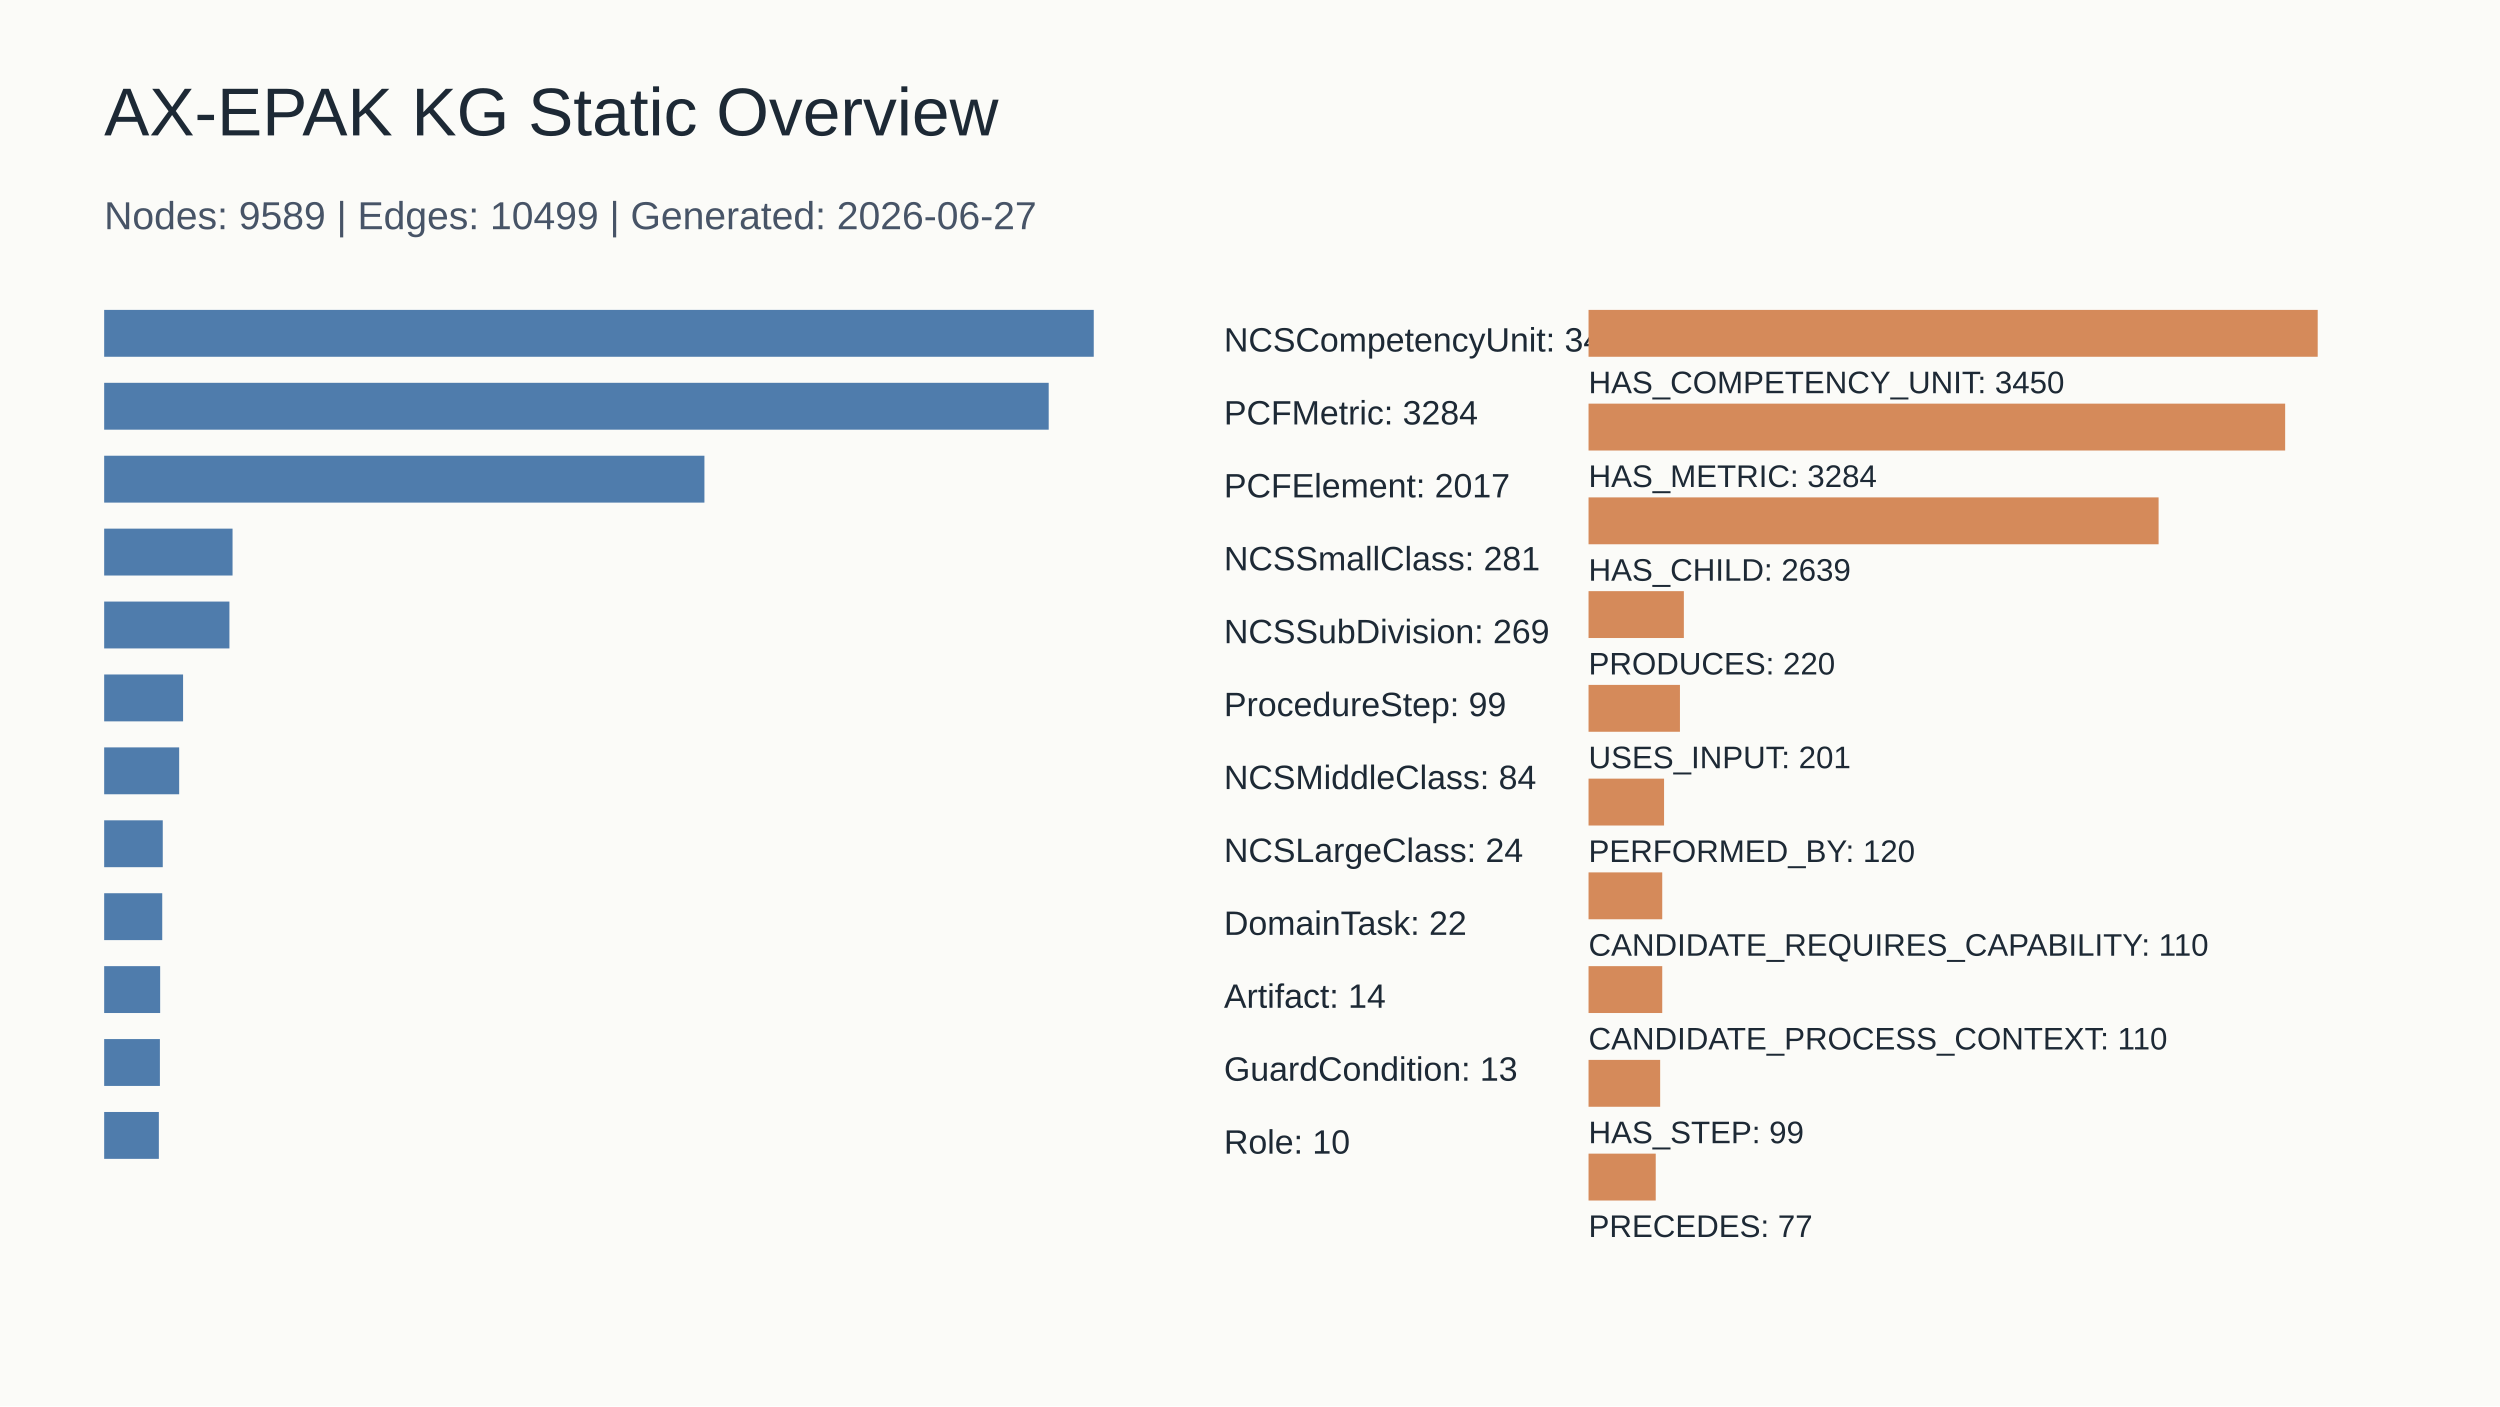
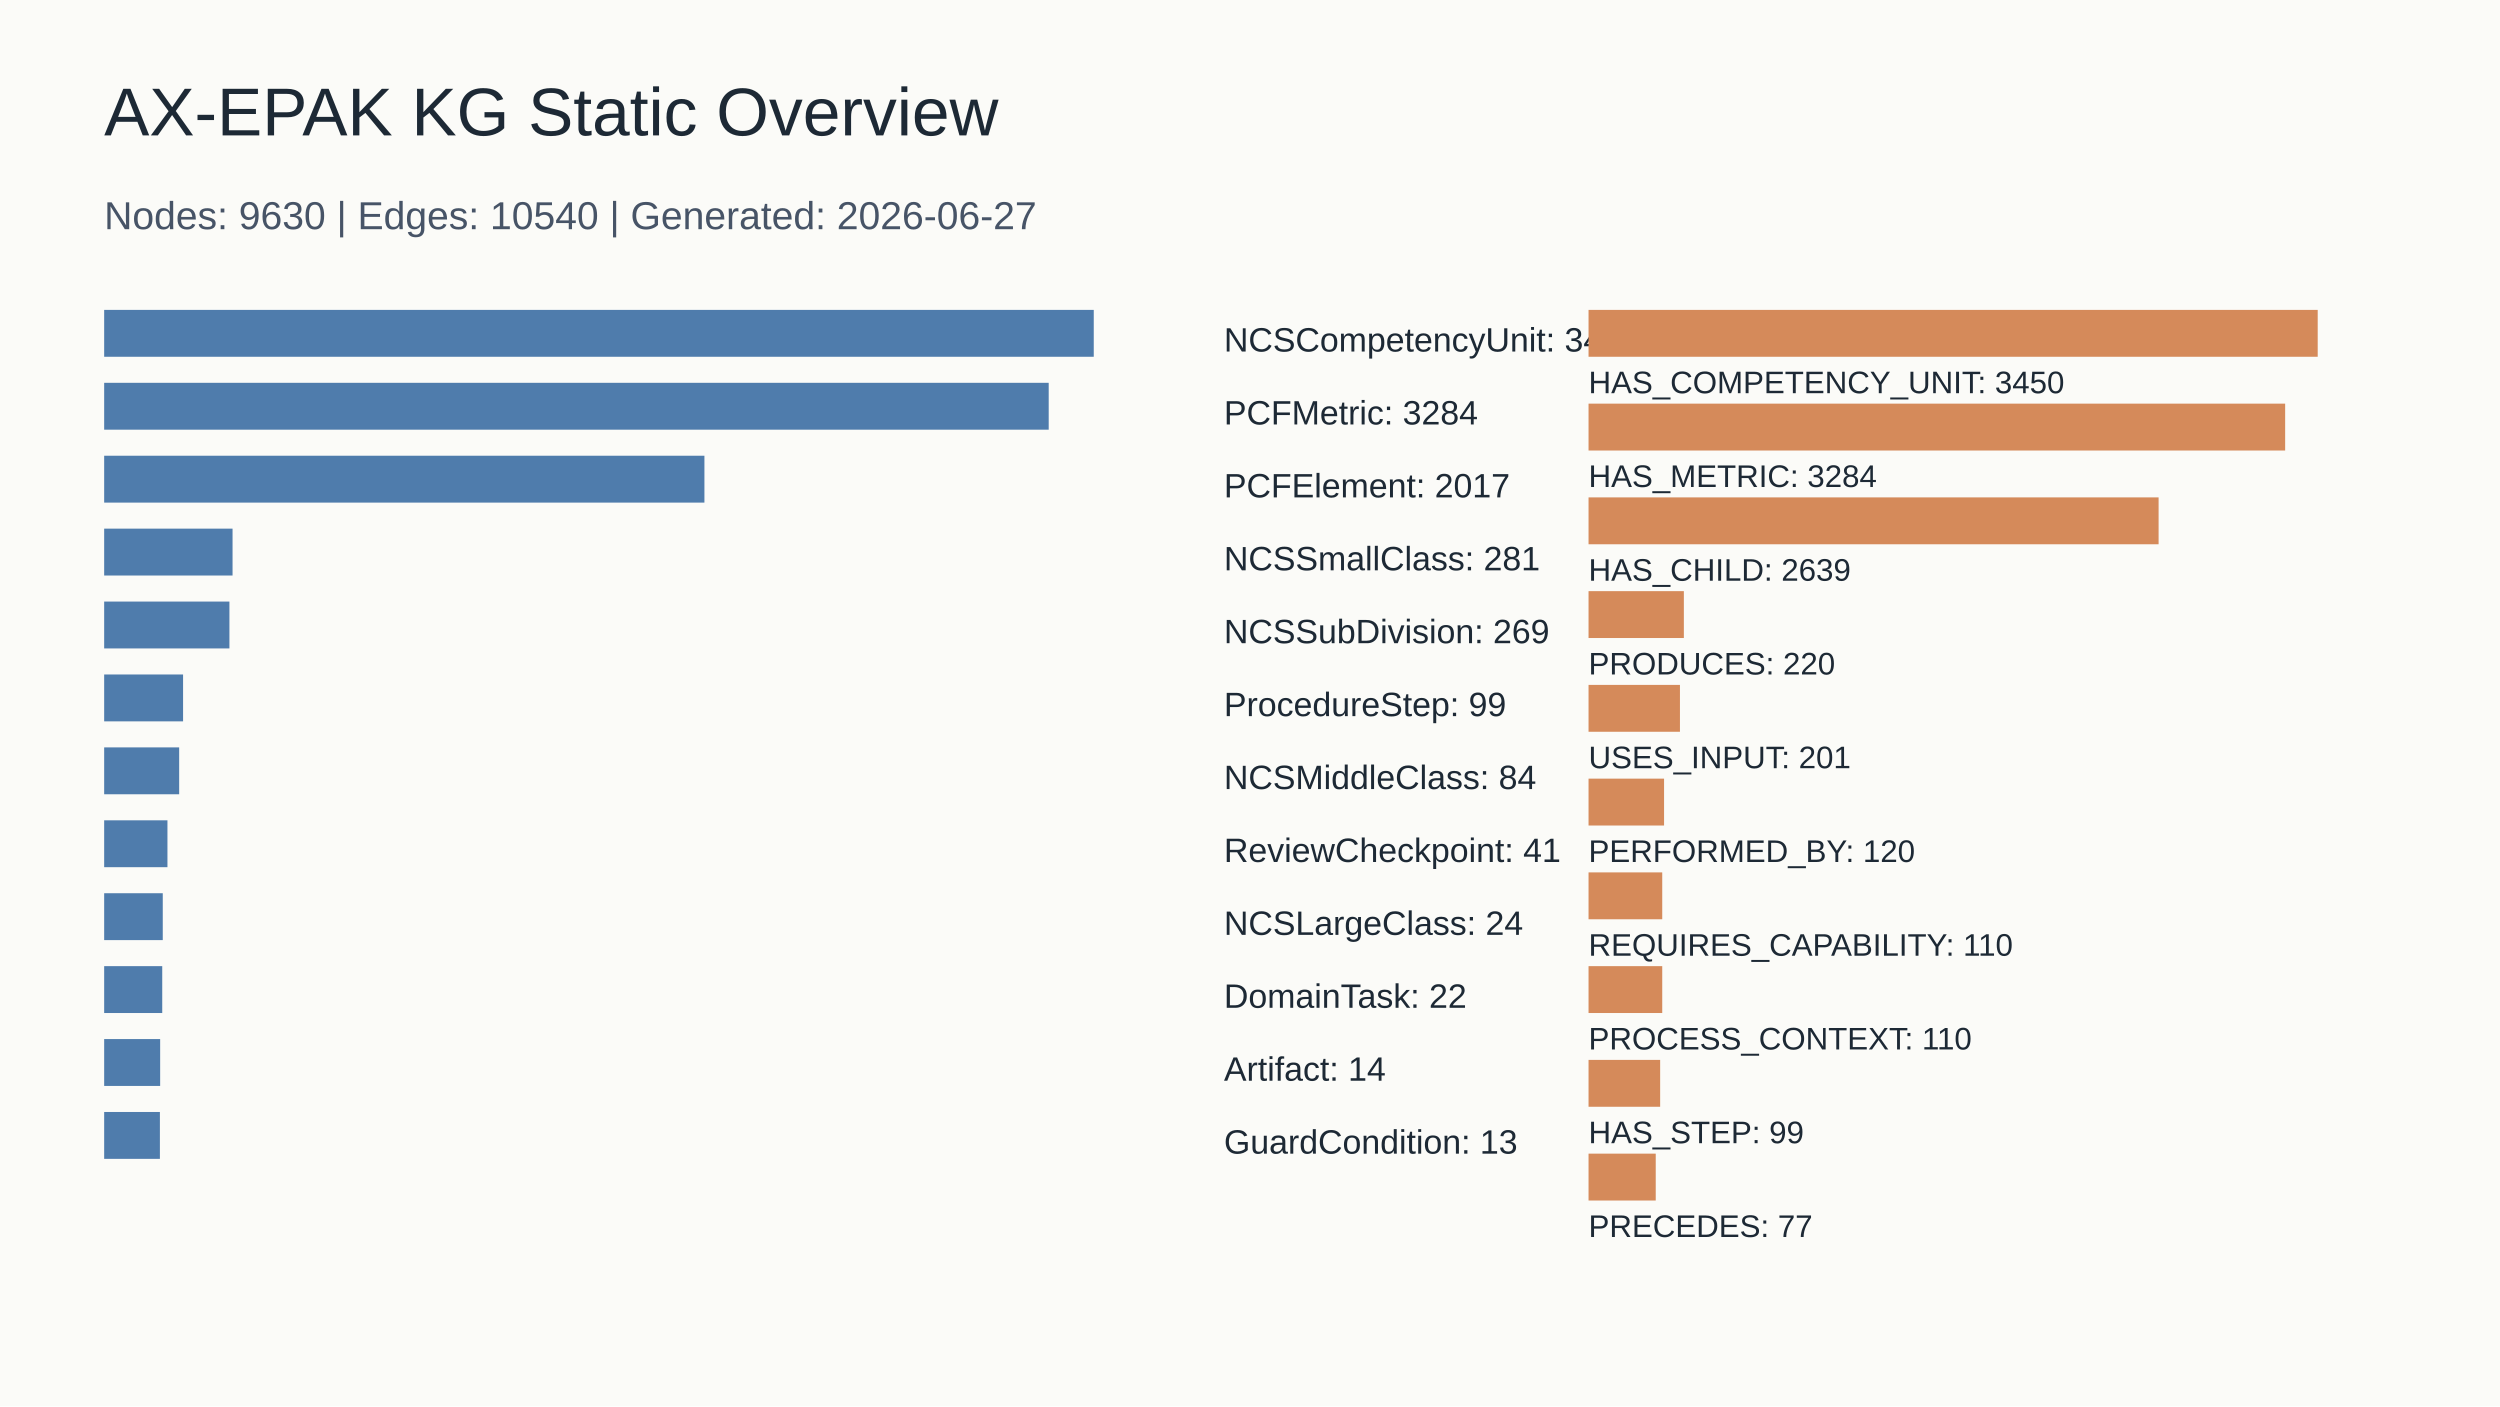
<svg xmlns="http://www.w3.org/2000/svg" width="960" height="540">
  <rect width="960" height="540" fill="#fbfbf8" />
  <text x="40" y="52" font-size="26" font-family="Arial" fill="#1d2935">AX-EPAK KG Static Overview</text>
-   <text x="40" y="88" font-size="15" font-family="Arial" fill="#475467">Nodes: 9589 | Edges: 10499 | Generated: 2026-06-27</text>
+   <text x="40" y="88" font-size="15" font-family="Arial" fill="#475467">Nodes: 9630 | Edges: 10540 | Generated: 2026-06-27</text>
  <rect x="40" y="119" width="380.0" height="18" fill="#4f7cac" />
  <text x="470" y="135" font-size="13" font-family="Arial" fill="#1d2935">NCSCompetencyUnit: 3450</text>
  <rect x="40" y="147" width="362.7" height="18" fill="#4f7cac" />
  <text x="470" y="163" font-size="13" font-family="Arial" fill="#1d2935">PCFMetric: 3284</text>
  <rect x="40" y="175" width="230.5" height="18" fill="#4f7cac" />
  <text x="470" y="191" font-size="13" font-family="Arial" fill="#1d2935">PCFElement: 2017</text>
  <rect x="40" y="203" width="49.3" height="18" fill="#4f7cac" />
  <text x="470" y="219" font-size="13" font-family="Arial" fill="#1d2935">NCSSmallClass: 281</text>
  <rect x="40" y="231" width="48.1" height="18" fill="#4f7cac" />
  <text x="470" y="247" font-size="13" font-family="Arial" fill="#1d2935">NCSSubDivision: 269</text>
  <rect x="40" y="259" width="30.3" height="18" fill="#4f7cac" />
  <text x="470" y="275" font-size="13" font-family="Arial" fill="#1d2935">ProcedureStep: 99</text>
  <rect x="40" y="287" width="28.8" height="18" fill="#4f7cac" />
  <text x="470" y="303" font-size="13" font-family="Arial" fill="#1d2935">NCSMiddleClass: 84</text>
-   <rect x="40" y="315" width="22.5" height="18" fill="#4f7cac" />
-   <text x="470" y="331" font-size="13" font-family="Arial" fill="#1d2935">NCSLargeClass: 24</text>
-   <rect x="40" y="343" width="22.3" height="18" fill="#4f7cac" />
-   <text x="470" y="359" font-size="13" font-family="Arial" fill="#1d2935">DomainTask: 22</text>
-   <rect x="40" y="371" width="21.5" height="18" fill="#4f7cac" />
-   <text x="470" y="387" font-size="13" font-family="Arial" fill="#1d2935">Artifact: 14</text>
-   <rect x="40" y="399" width="21.4" height="18" fill="#4f7cac" />
-   <text x="470" y="415" font-size="13" font-family="Arial" fill="#1d2935">GuardCondition: 13</text>
-   <rect x="40" y="427" width="21.0" height="18" fill="#4f7cac" />
-   <text x="470" y="443" font-size="13" font-family="Arial" fill="#1d2935">Role: 10</text>
+   <rect x="40" y="315" width="24.3" height="18" fill="#4f7cac" />
+   <text x="470" y="331" font-size="13" font-family="Arial" fill="#1d2935">ReviewCheckpoint: 41</text>
+   <rect x="40" y="343" width="22.5" height="18" fill="#4f7cac" />
+   <text x="470" y="359" font-size="13" font-family="Arial" fill="#1d2935">NCSLargeClass: 24</text>
+   <rect x="40" y="371" width="22.3" height="18" fill="#4f7cac" />
+   <text x="470" y="387" font-size="13" font-family="Arial" fill="#1d2935">DomainTask: 22</text>
+   <rect x="40" y="399" width="21.5" height="18" fill="#4f7cac" />
+   <text x="470" y="415" font-size="13" font-family="Arial" fill="#1d2935">Artifact: 14</text>
+   <rect x="40" y="427" width="21.4" height="18" fill="#4f7cac" />
+   <text x="470" y="443" font-size="13" font-family="Arial" fill="#1d2935">GuardCondition: 13</text>
  <rect x="610" y="119" width="280.0" height="18" fill="#d58a5a" />
  <text x="610" y="151" font-size="12" font-family="Arial" fill="#1d2935">HAS_COMPETENCY_UNIT: 3450</text>
  <rect x="610" y="155" width="267.5" height="18" fill="#d58a5a" />
  <text x="610" y="187" font-size="12" font-family="Arial" fill="#1d2935">HAS_METRIC: 3284</text>
  <rect x="610" y="191" width="218.9" height="18" fill="#d58a5a" />
  <text x="610" y="223" font-size="12" font-family="Arial" fill="#1d2935">HAS_CHILD: 2639</text>
  <rect x="610" y="227" width="36.6" height="18" fill="#d58a5a" />
  <text x="610" y="259" font-size="12" font-family="Arial" fill="#1d2935">PRODUCES: 220</text>
  <rect x="610" y="263" width="35.1" height="18" fill="#d58a5a" />
  <text x="610" y="295" font-size="12" font-family="Arial" fill="#1d2935">USES_INPUT: 201</text>
  <rect x="610" y="299" width="29.0" height="18" fill="#d58a5a" />
  <text x="610" y="331" font-size="12" font-family="Arial" fill="#1d2935">PERFORMED_BY: 120</text>
  <rect x="610" y="335" width="28.3" height="18" fill="#d58a5a" />
-   <text x="610" y="367" font-size="12" font-family="Arial" fill="#1d2935">CANDIDATE_REQUIRES_CAPABILITY: 110</text>
+   <text x="610" y="367" font-size="12" font-family="Arial" fill="#1d2935">REQUIRES_CAPABILITY: 110</text>
  <rect x="610" y="371" width="28.3" height="18" fill="#d58a5a" />
-   <text x="610" y="403" font-size="12" font-family="Arial" fill="#1d2935">CANDIDATE_PROCESS_CONTEXT: 110</text>
+   <text x="610" y="403" font-size="12" font-family="Arial" fill="#1d2935">PROCESS_CONTEXT: 110</text>
  <rect x="610" y="407" width="27.5" height="18" fill="#d58a5a" />
  <text x="610" y="439" font-size="12" font-family="Arial" fill="#1d2935">HAS_STEP: 99</text>
  <rect x="610" y="443" width="25.8" height="18" fill="#d58a5a" />
  <text x="610" y="475" font-size="12" font-family="Arial" fill="#1d2935">PRECEDES: 77</text>
</svg>
